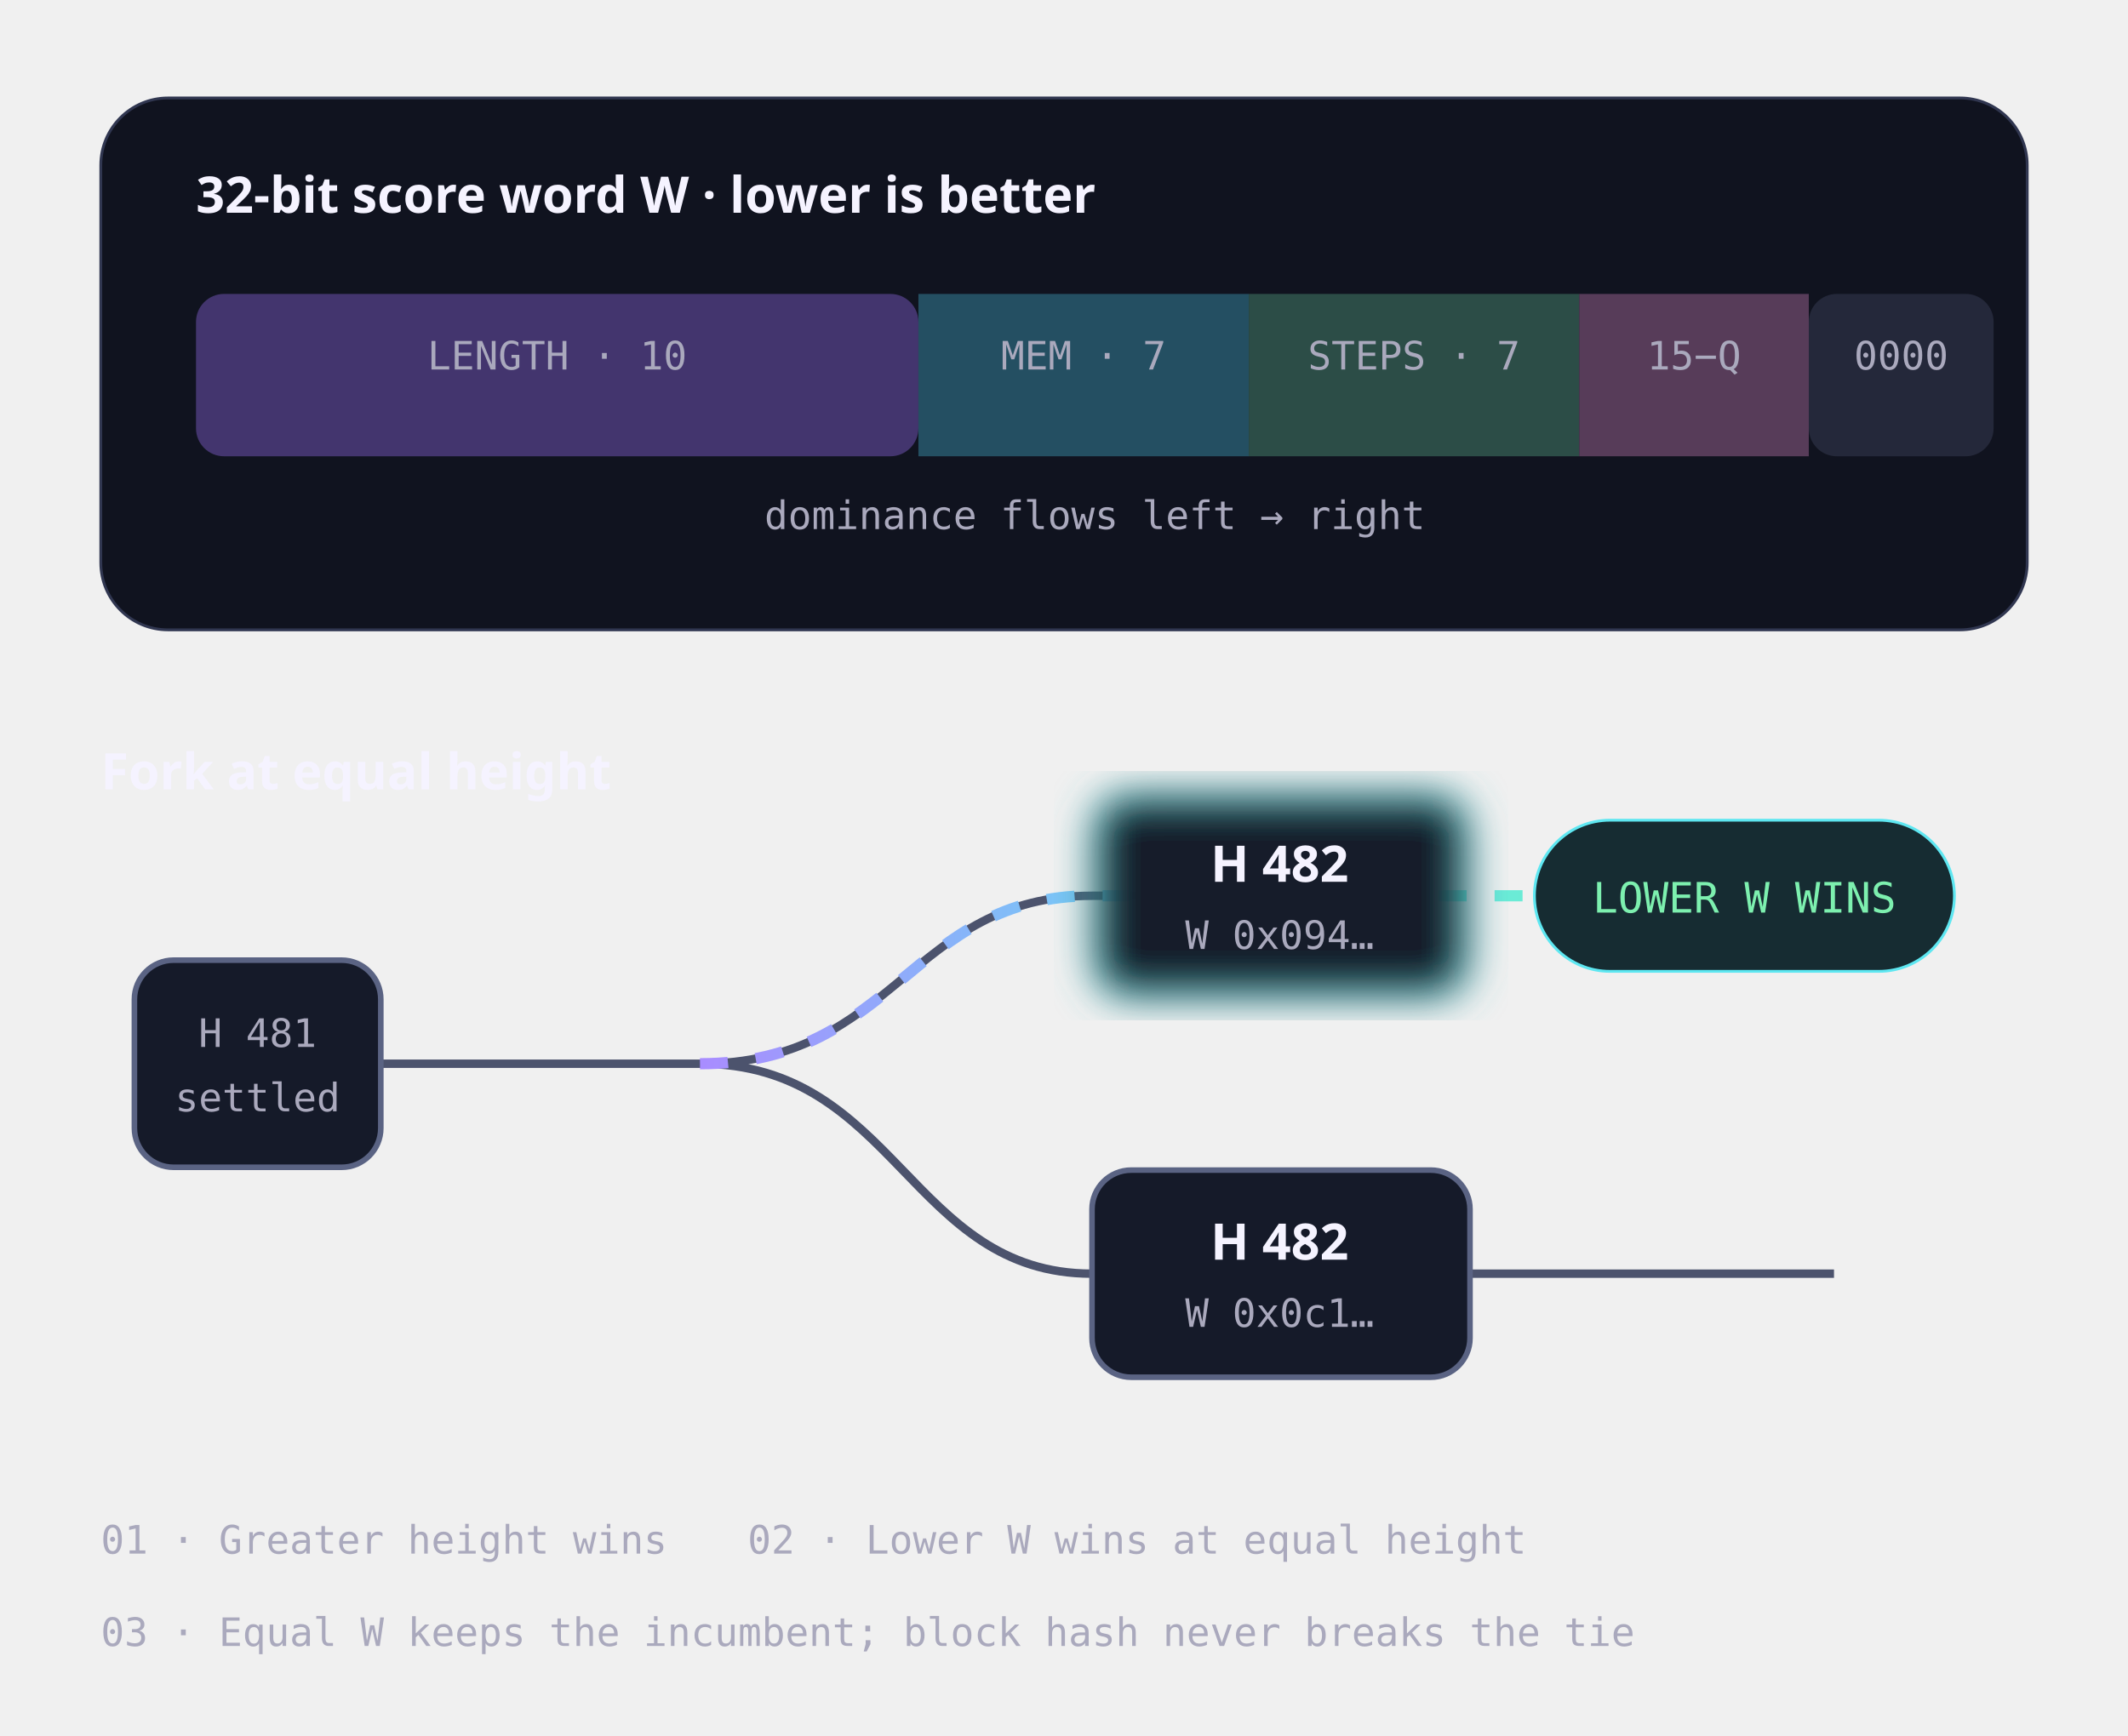
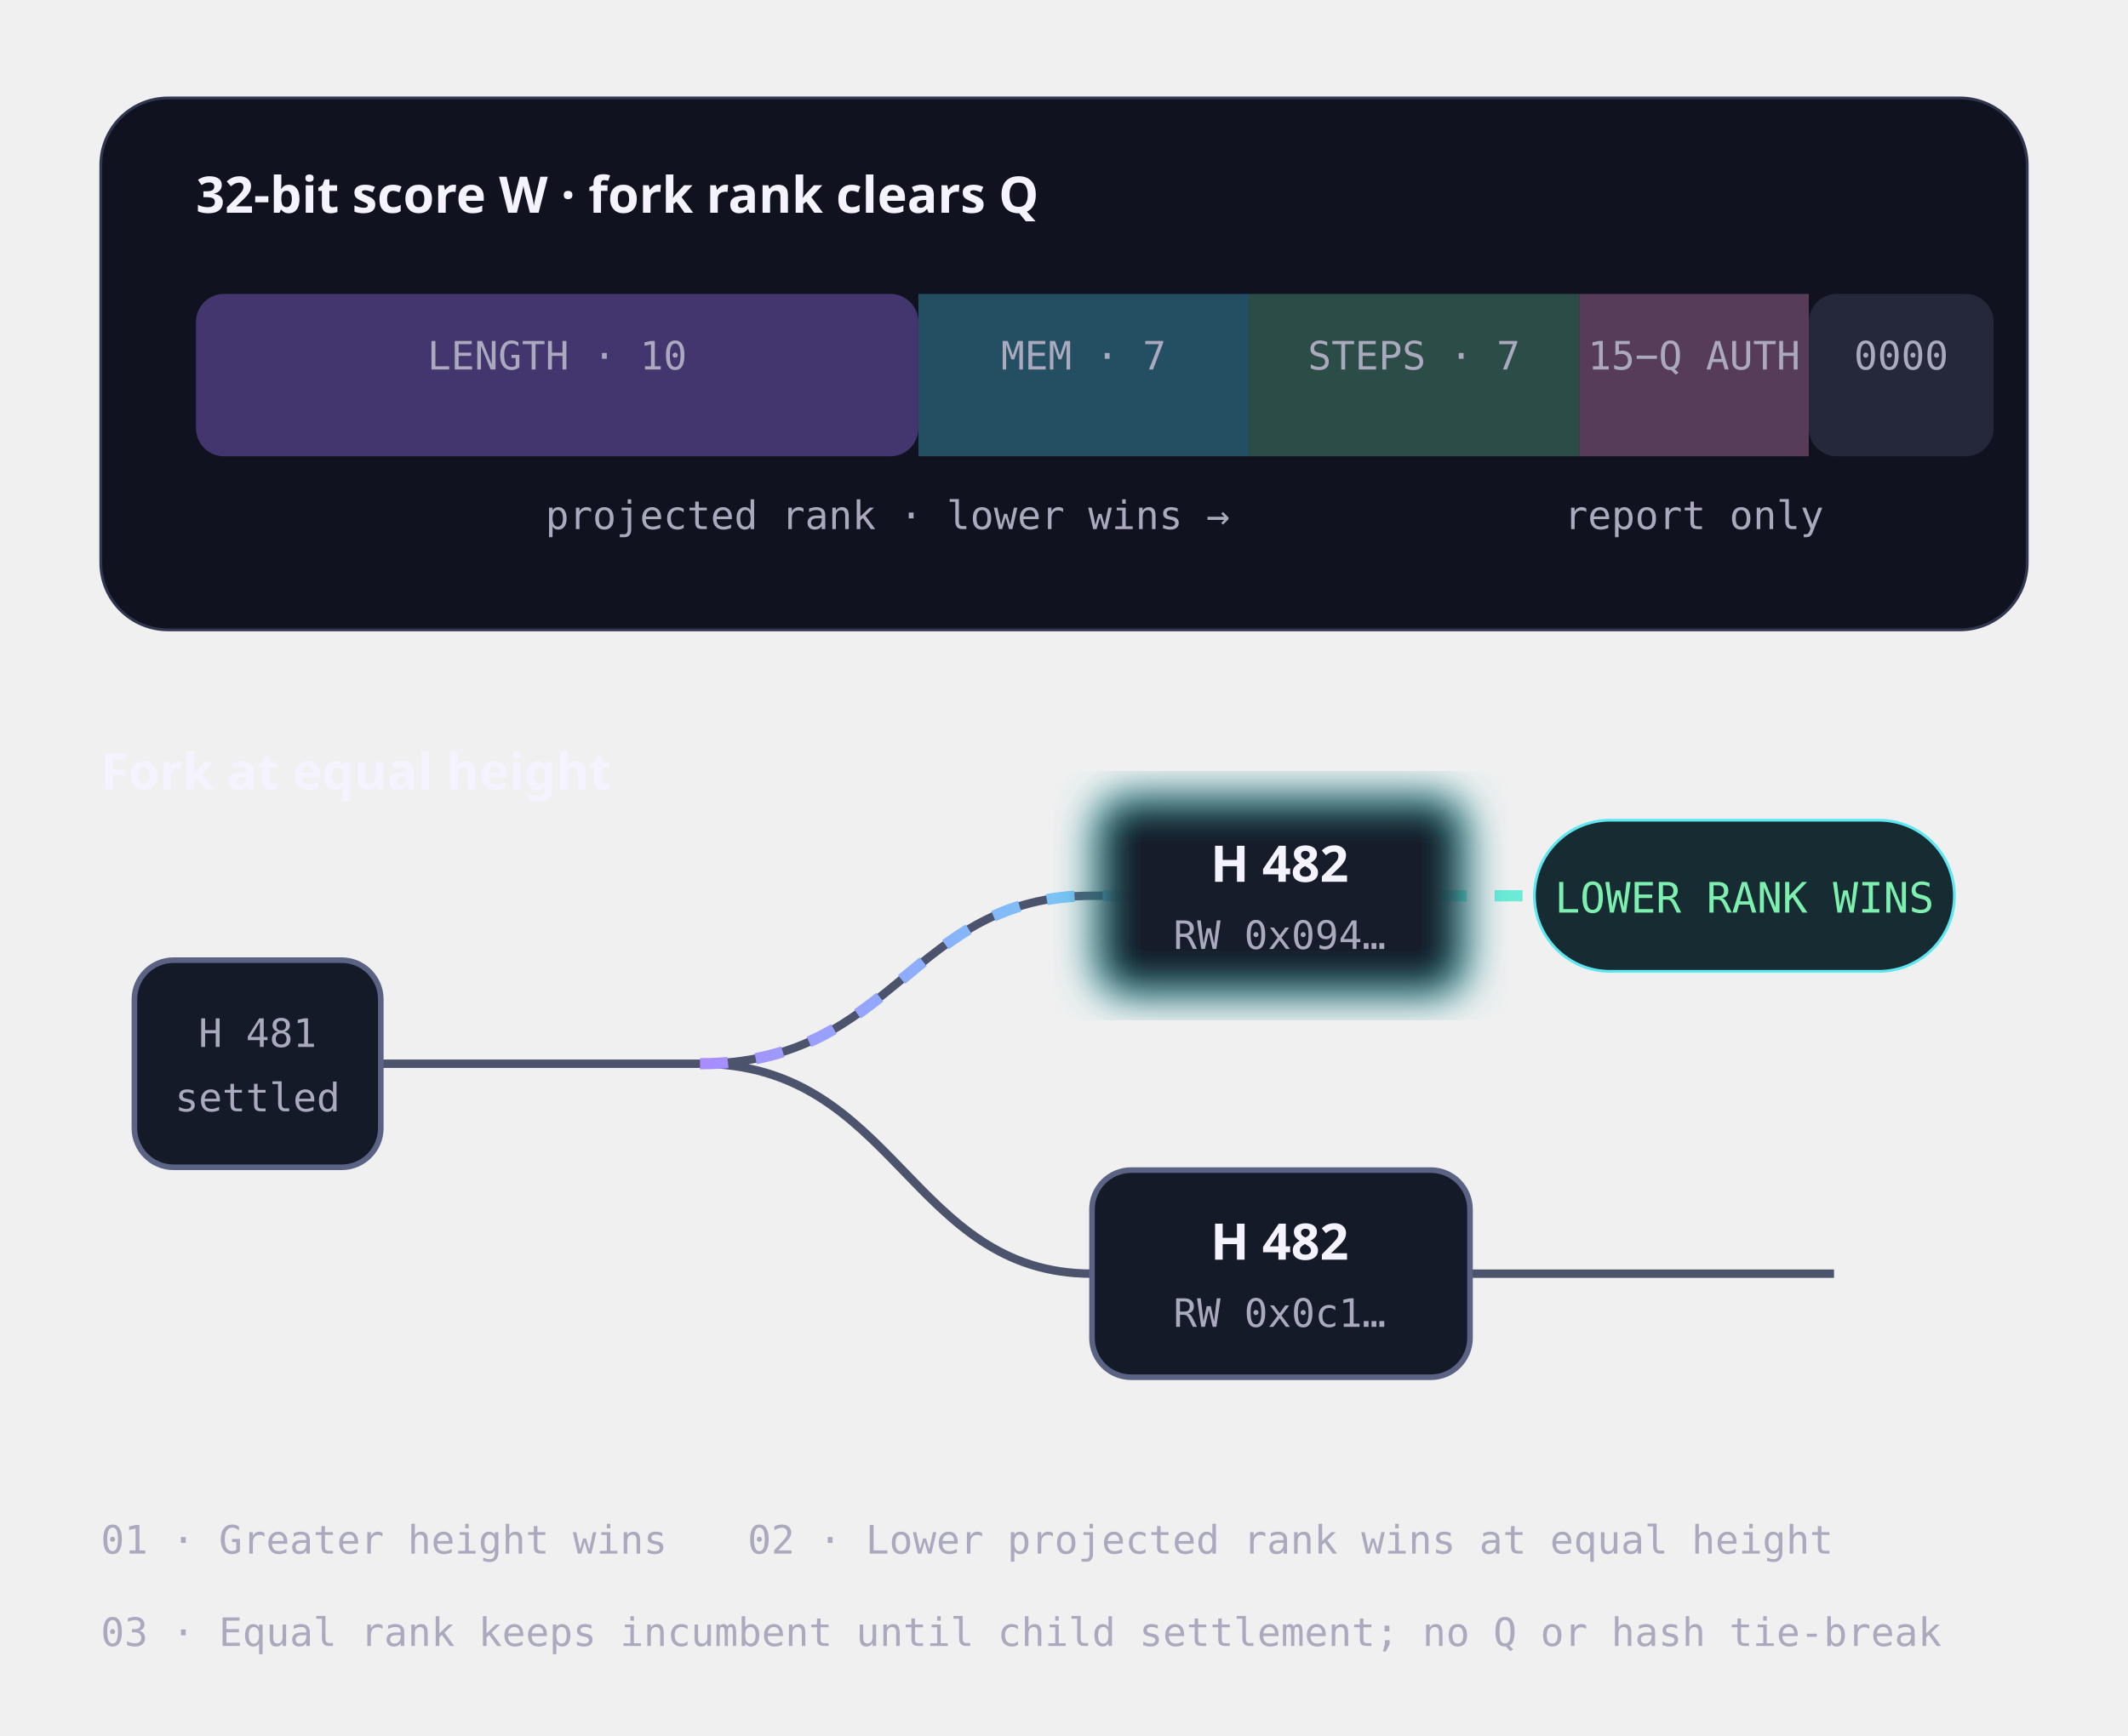
<svg xmlns="http://www.w3.org/2000/svg" viewBox="0 0 760 620" role="img" aria-labelledby="title desc">
  <defs>
    <linearGradient id="rank" x1="0" y1="0" x2="1" y2="0">
      <stop stop-color="#a98cff" />
      <stop offset=".52" stop-color="#5ee7f1" />
      <stop offset="1" stop-color="#7df0af" />
    </linearGradient>
    <filter id="soft">
      <feGaussianBlur stdDeviation="7" />
    </filter>
  </defs>
  <style>.panel{fill:#10131f;stroke:#303650}.muted{fill:#aaa9bd;font:500 14px ui-monospace,monospace}.head{fill:#f5f3ff;font:700 18px ui-sans-serif,system-ui}.wire{fill:none;stroke:#4c536d;stroke-width:3}.winner{stroke:url(#rank);stroke-width:4;stroke-dasharray:10 10;animation:move 4s linear infinite}.node{fill:#151a29;stroke:#5a6383;stroke-width:2}.win{stroke:#5ee7f1;filter:url(#soft)}.bar{animation:breathe 3s ease-in-out infinite;transform-origin:left}@keyframes move{to{stroke-dashoffset:-80}}@keyframes breathe{50%{opacity:.65}}@media(prefers-reduced-motion:reduce){.winner,.bar{animation:none}}</style>
  <rect class="panel" x="36" y="35" width="688" height="190" rx="24" />
-   <text class="head" x="70" y="76">32-bit score word W · lower is better</text>
+   <text class="head" x="70" y="76">32-bit score W · fork rank clears Q</text>
  <g transform="translate(70 105)">
    <rect width="258" height="58" rx="10" fill="#43356e" />
    <rect x="258" width="118" height="58" fill="#244f62" />
    <rect x="376" width="118" height="58" fill="#2c4d47" />
    <rect x="494" width="82" height="58" fill="#573c59" />
    <rect x="576" width="66" height="58" rx="10" fill="#24283a" />
    <text class="muted" x="129" y="27" text-anchor="middle" fill="#fff">LENGTH · 10</text>
    <text class="muted" x="317" y="27" text-anchor="middle">MEM · 7</text>
    <text class="muted" x="435" y="27" text-anchor="middle">STEPS · 7</text>
-     <text class="muted" x="535" y="27" text-anchor="middle">15−Q</text>
+     <text class="muted" x="535" y="27" text-anchor="middle">15−Q AUTH</text>
    <text class="muted" x="609" y="27" text-anchor="middle">0000</text>
-     <text class="muted" x="321" y="84" text-anchor="middle">dominance flows left → right</text>
+     <text class="muted" x="247" y="84" text-anchor="middle">projected rank · lower wins →</text>
+     <text class="muted" x="535" y="84" text-anchor="middle">report only</text>
  </g>
  <text class="head" x="36" y="282">Fork at equal height</text>
  <path class="wire" d="M92 380H250M250 380C320 380 325 320 390 320H500M250 380C320 380 325 455 390 455H500" />
  <path class="wire winner" d="M250 380C320 380 325 320 390 320H655" />
  <path class="wire" d="M500 455H655" />
  <g>
    <rect class="node" x="48" y="343" width="88" height="74" rx="14" />
    <text class="muted" x="92" y="374" text-anchor="middle">H 481</text>
    <text class="muted" x="92" y="397" text-anchor="middle">settled</text>
  </g>
  <g>
    <rect class="node win" x="390" y="283" width="135" height="74" rx="14" />
    <text class="head" x="457" y="315" text-anchor="middle">H 482</text>
-     <text class="muted" x="457" y="339" text-anchor="middle">W 0x094…</text>
+     <text class="muted" x="457" y="339" text-anchor="middle">RW 0x094…</text>
  </g>
  <g>
    <rect class="node" x="390" y="418" width="135" height="74" rx="14" />
    <text class="head" x="457" y="450" text-anchor="middle">H 482</text>
-     <text class="muted" x="457" y="474" text-anchor="middle">W 0x0c1…</text>
+     <text class="muted" x="457" y="474" text-anchor="middle">RW 0x0c1…</text>
  </g>
  <g class="bar">
    <rect x="548" y="293" width="150" height="54" rx="27" fill="#162c32" stroke="#5ee7f1" />
-     <text x="623" y="326" text-anchor="middle" fill="#7df0af" font-family="ui-monospace,monospace" font-size="15">LOWER W WINS</text>
+     <text x="623" y="326" text-anchor="middle" fill="#7df0af" font-family="ui-monospace,monospace" font-size="15">LOWER RANK WINS</text>
  </g>
  <text class="muted" x="36" y="555">01 · Greater height wins</text>
-   <text class="muted" x="267" y="555">02 · Lower W wins at equal height</text>
-   <text class="muted" x="36" y="588">03 · Equal W keeps the incumbent; block hash never breaks the tie</text>
+   <text class="muted" x="267" y="555">02 · Lower projected rank wins at equal height</text>
+   <text class="muted" x="36" y="588">03 · Equal rank keeps incumbent until child settlement; no Q or hash tie-break</text>
</svg>
